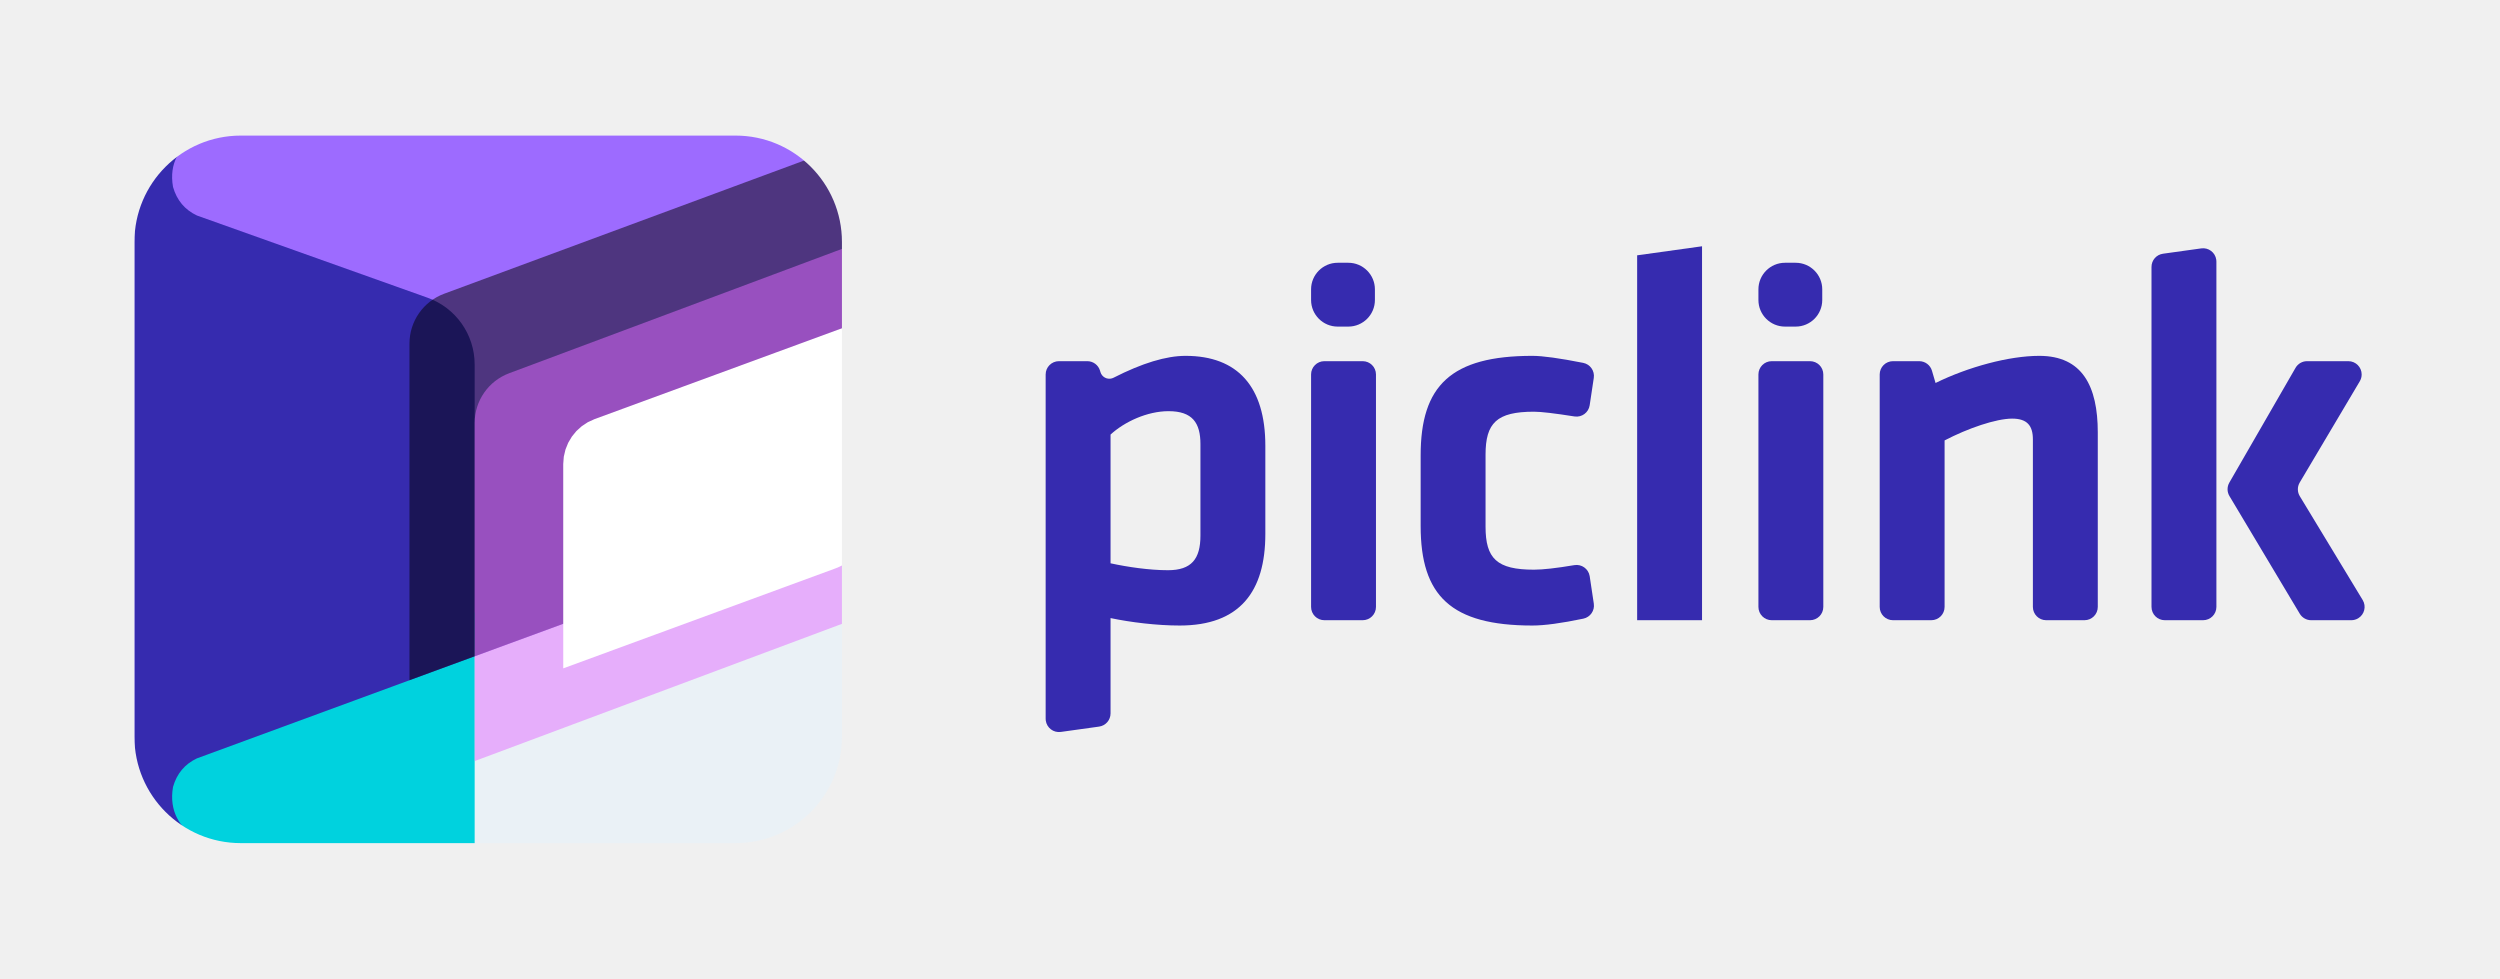
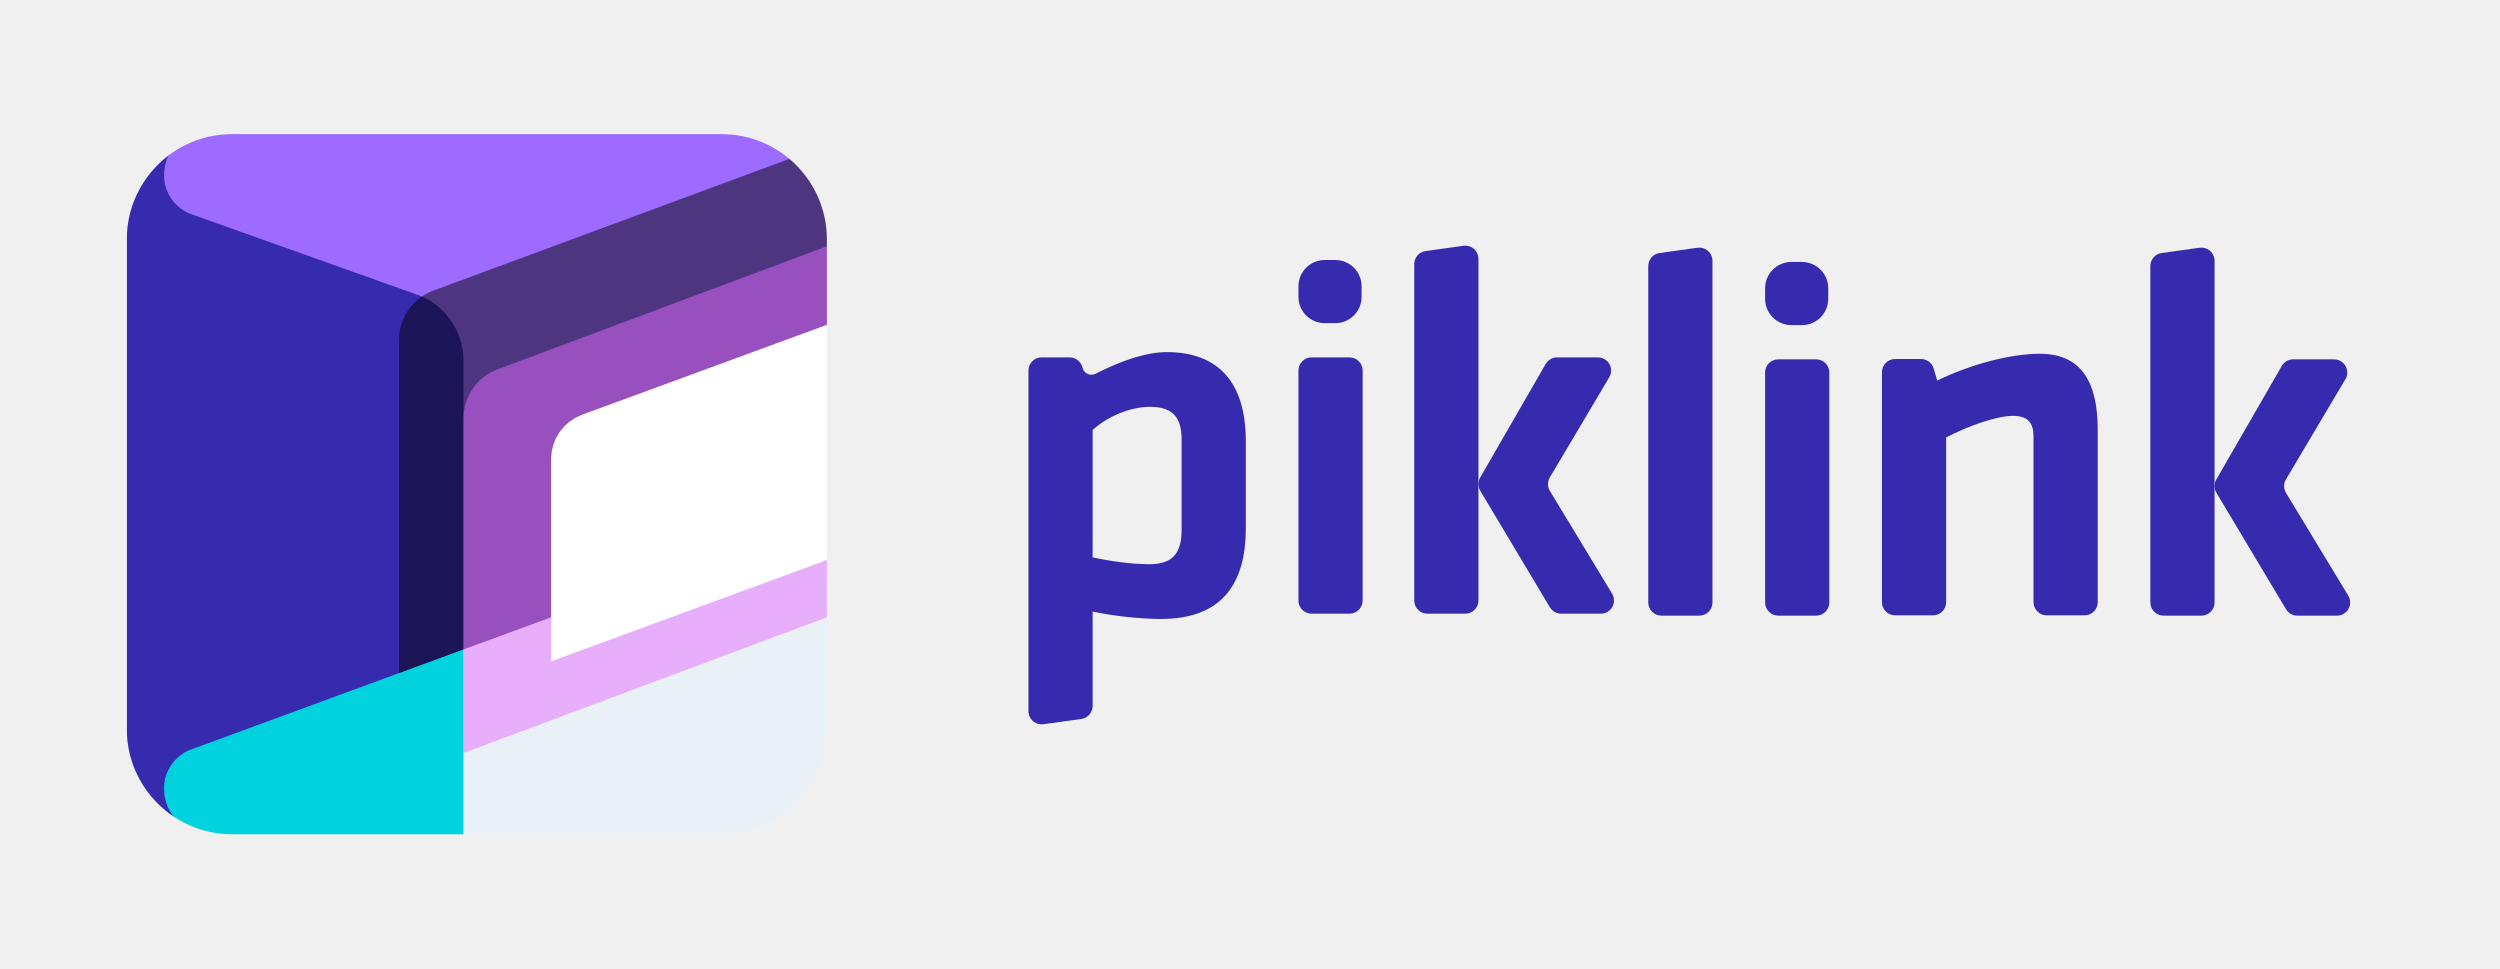
- <svg xmlns="http://www.w3.org/2000/svg" xmlns:xlink="http://www.w3.org/1999/xlink" width="940px" height="368px" viewBox="0 0 940 368" version="1.1">
+ <svg xmlns="http://www.w3.org/2000/svg" xmlns:xlink="http://www.w3.org/1999/xlink" width="950px" height="368px" viewBox="0 0 950 368" version="1.1">
  <defs>
    <path d="M40.506,0.482 L226.539,0.482 C248.63,0.482 266.539,18.39 266.539,40.482 L266.539,226.514 C266.539,248.605 248.63,266.514 226.539,266.514 L40.506,266.514 C18.415,266.514 0.506,248.605 0.506,226.514 L0.506,40.482 C0.506,18.39 18.415,0.482 40.506,0.482 Z" id="path-1" />
  </defs>
  <g id="logo/full" stroke="none" stroke-width="1" fill="none" fill-rule="evenodd">
-     <g id="logo" transform="translate(50, 50)">
+     <g id="logo" transform="translate(47.64162, 50)">
      <g id="icon" transform="translate(0.03125, 0.5)">
        <mask id="mask-2" fill="white">
          <use xlink:href="#path-1" />
        </mask>
        <use id="Rectangle-2" fill="#EAF1F6" xlink:href="#path-1" />
        <g id="logo" mask="url(#mask-2)">
          <g transform="translate(0.506344, -92.08134)">
            <path d="M13.105,97.336 L274.281,1.417 C284.649,-2.391 296.142,2.928 299.95,13.296 C300.761,15.505 301.176,17.839 301.176,20.191 L301.176,210.79 C301.176,219.177 295.943,226.673 288.071,229.564 L12.103,330.915 C7.437,332.629 2.265,330.236 0.552,325.57 C0.187,324.576 6.71139693e-15,323.526 0,322.467 L1.0658141e-14,116.11 C2.18215497e-15,107.723 5.233,100.227 13.105,97.336 Z" id="Rectangle" stroke="none" fill="#9D6BFF" />
            <path d="M127.933,362.018 C127.933,365.774 127.14,369.486 125.604,372.914 C119.587,386.347 103.819,392.36 90.385,386.343 L15.758,352.916 C6.17,348.621 0,339.096 0,328.591 C-2.25615343e-12,329.672 0.249,331.072 0.735,332.396 C3.019,338.614 9.54,329.018 15.758,326.734 L127.933,271.806 L127.933,362.018 Z" id="Combined-Shape" stroke="none" fill="#00D2DE" />
            <path d="M14.519,337.459 C12.892,346.659 17.332,353.08 22.848,356.088 L16.922,353.449 C6.319,349.021 0.058,339.654 0,328.722 L0,120.757 C0,109.769 6.744,99.906 16.984,95.92 L18.816,95.207 L22.848,93.727 C17.265,96.755 12.892,102.68 14.519,111.879 C15.947,116.891 18.955,120.474 23.543,122.627 L110.229,153.525 C120.845,157.308 127.933,167.36 127.933,178.63 L127.933,288.345 L23.508,326.728 C18.94,328.883 15.944,332.46 14.519,337.459 Z" id="Combined-Shape" stroke="none" fill="#362BAF" />
            <path d="M116.478,152.02 L256.475,100.214 C264.244,97.339 272.873,101.307 275.748,109.076 C276.365,110.743 276.68,112.505 276.68,114.282 L276.68,219.758 C276.68,228.145 271.447,235.641 263.574,238.532 L103.419,297.341 L103.419,170.776 C103.419,162.408 108.63,154.924 116.478,152.02 Z" id="Rectangle-Copy-4" stroke="none" fill="#000000" opacity="0.5" />
            <path d="M140.93,181.908 L276.336,131.319 C286.683,127.453 298.205,132.707 302.07,143.054 C302.907,145.293 303.335,147.664 303.335,150.054 L303.335,248.336 C303.335,256.682 298.153,264.15 290.335,267.071 L127.93,327.747 L127.93,200.643 C127.93,192.297 133.112,184.829 140.93,181.908 Z" id="Rectangle-Copy-6" stroke="none" fill="#E26BFF" opacity="0.5" />
            <path d="M170.238,279.998 L260.482,246.855 C264.812,245.265 267.69,241.142 267.69,236.53 L267.69,173.986 L176.136,207.609 C172.593,208.91 170.238,212.284 170.238,216.058 L170.238,279.998 Z" id="Rectangle-Copy-7" stroke="#FFFFFF" stroke-width="18" fill="#FFFFFF" />
          </g>
        </g>
      </g>
-       <g id="text" transform="translate(343, 42)" fill="#362BAF">
-         <path d="M82.766,75.6 L82.766,108.8 C82.766,130.4 73.166,143.2 50.566,143.2 C41.966,143.2 32.166,142 24.566,140.4 L24.566,176.248 C24.566,178.743 22.727,180.856 20.256,181.201 L5.856,183.207 C3.121,183.588 0.595,181.68 0.214,178.945 C0.182,178.716 0.166,178.486 0.166,178.255 L0.166,48.8 C0.166,46.039 2.405,43.8 5.166,43.8 L15.82,43.8 C18.04,43.8 19.995,45.264 20.618,47.396 L20.766,47.9 C21.307,49.747 23.242,50.806 25.089,50.266 C25.298,50.204 25.501,50.124 25.694,50.025 C36.439,44.542 45.462,41.8 52.766,41.8 C72.366,41.8 82.766,53.4 82.766,75.6 Z M24.566,71.4 L24.566,119.8 C30.966,121.2 39.166,122.4 46.166,122.4 C54.966,122.4 58.366,118.2 58.366,109.4 L58.366,75 C58.366,67 55.366,62.6 46.366,62.6 C38.366,62.6 29.766,66.6 24.566,71.4 Z" id="Combined-Shape" />
-         <path d="M119.366,141.2 L104.966,141.2 C102.205,141.2 99.966,138.961 99.966,136.2 L99.966,48.8 C99.966,46.039 102.205,43.8 104.966,43.8 L119.366,43.8 C122.127,43.8 124.366,46.039 124.366,48.8 L124.366,136.2 C124.366,138.961 122.127,141.2 119.366,141.2 Z" id="Path" />
-         <path d="M183.166,143.2 C152.566,143.2 141.166,132 141.166,105.8 L141.166,79.2 C141.166,53 152.566,41.8 183.166,41.8 C187.048,41.8 193.423,42.68 202.292,44.44 C204.911,44.96 206.659,47.445 206.263,50.086 L204.718,60.387 C204.308,63.118 201.762,65 199.032,64.59 C199.018,64.588 199.004,64.586 198.99,64.584 C191.491,63.395 186.417,62.8 183.766,62.8 C169.766,62.8 165.566,67 165.566,79 L165.566,106 C165.566,118 169.766,122.2 183.766,122.2 C187.118,122.2 192.181,121.63 198.953,120.49 C201.676,120.031 204.255,121.867 204.714,124.59 C204.719,124.62 204.723,124.649 204.728,124.679 L206.272,134.974 C206.665,137.595 204.945,140.068 202.35,140.61 C194.085,142.337 187.69,143.2 183.166,143.2 Z" id="Path" />
-         <polygon id="Path" points="246.966 141.2 222.566 141.2 222.566 4 246.966 0.6" />
-         <path d="M287.566,141.2 L273.166,141.2 C270.405,141.2 268.166,138.961 268.166,136.2 L268.166,48.8 C268.166,46.039 270.405,43.8 273.166,43.8 L287.566,43.8 C290.327,43.8 292.566,46.039 292.566,48.8 L292.566,136.2 C292.566,138.961 290.327,141.2 287.566,141.2 Z" id="Path" />
-         <path d="M390.766,141.2 L376.366,141.2 C373.605,141.2 371.366,138.961 371.366,136.2 L371.366,73.2 C371.366,68 369.166,65.4 363.566,65.4 C357.566,65.4 346.966,69 338.166,73.6 L338.166,136.2 C338.166,138.961 335.927,141.2 333.166,141.2 L318.766,141.2 C316.005,141.2 313.766,138.961 313.766,136.2 L313.766,48.8 C313.766,46.039 316.005,43.8 318.766,43.8 L328.62,43.8 C330.84,43.8 332.795,45.264 333.418,47.396 L334.766,52 C346.966,46 362.366,41.8 373.766,41.8 C389.966,41.8 395.766,53.2 395.766,70.6 L395.766,136.2 C395.766,138.961 393.527,141.2 390.766,141.2 Z" id="Path" />
-         <path d="M435.366,141.2 L420.966,141.2 C418.205,141.2 415.966,138.961 415.966,136.2 L415.966,8.352 C415.966,5.857 417.805,3.744 420.276,3.399 L434.676,1.393 C437.411,1.012 439.937,2.92 440.318,5.655 C440.35,5.884 440.366,6.114 440.366,6.345 L440.366,136.2 C440.366,138.961 438.127,141.2 435.366,141.2 Z" id="Path" />
-         <path d="M474.454,43.8 L489.985,43.8 C492.747,43.8 494.985,46.039 494.985,48.8 C494.985,49.698 494.743,50.579 494.285,51.351 L471.696,89.422 C470.754,91.009 470.763,92.986 471.719,94.564 L495.369,133.61 C496.799,135.972 496.044,139.046 493.682,140.477 C492.901,140.95 492.005,141.2 491.092,141.2 L476.003,141.2 C474.243,141.2 472.613,140.275 471.711,138.765 L445.272,94.52 C444.342,92.964 444.327,91.027 445.233,89.457 L470.123,46.302 C471.016,44.754 472.667,43.8 474.454,43.8 Z" id="Path" />
-         <path d="M113.966,30.8 L109.966,30.8 C104.443,30.8 99.966,26.323 99.966,20.8 L99.966,16.8 C99.966,11.277 104.443,6.8 109.966,6.8 L113.966,6.8 C119.489,6.8 123.966,11.277 123.966,16.8 L123.966,20.8 C123.966,26.323 119.489,30.8 113.966,30.8 Z" id="Path" />
-         <path d="M282.166,30.8 L278.166,30.8 C272.643,30.8 268.166,26.323 268.166,20.8 L268.166,16.8 C268.166,11.277 272.643,6.8 278.166,6.8 L282.166,6.8 C287.689,6.8 292.166,11.277 292.166,16.8 L292.166,20.8 C292.166,26.323 287.689,30.8 282.166,30.8 Z" id="Path" />
+       <g id="text" transform="translate(343, 43)" fill="#362BAF">
+         <path d="M82.766,74.6 L82.766,107.8 C82.766,129.4 73.166,142.2 50.566,142.2 C41.966,142.2 32.166,141 24.566,139.4 L24.566,175.248 C24.566,177.743 22.727,179.856 20.256,180.201 L5.856,182.207 C3.121,182.588 0.595,180.68 0.214,177.945 C0.182,177.716 0.166,177.486 0.166,177.255 L0.166,47.8 C0.166,45.039 2.405,42.8 5.166,42.8 L15.82,42.8 C18.04,42.8 19.995,44.264 20.618,46.396 L20.766,46.9 C21.307,48.747 23.242,49.806 25.089,49.266 C25.298,49.204 25.501,49.124 25.694,49.025 C36.439,43.542 45.462,40.8 52.766,40.8 C72.366,40.8 82.766,52.4 82.766,74.6 Z M24.566,70.4 L24.566,118.8 C30.966,120.2 39.166,121.4 46.166,121.4 C54.966,121.4 58.366,117.2 58.366,108.4 L58.366,74 C58.366,66 55.366,61.6 46.366,61.6 C38.366,61.6 29.766,65.6 24.566,70.4 Z" id="Combined-Shape" />
+         <path d="M122.166,140.2 L107.766,140.2 C105.005,140.2 102.766,137.961 102.766,135.2 L102.766,47.8 C102.766,45.039 105.005,42.8 107.766,42.8 L122.166,42.8 C124.927,42.8 127.166,45.039 127.166,47.8 L127.166,135.2 C127.166,137.961 124.927,140.2 122.166,140.2 Z" id="Path" />
+         <path d="M255.095,140.944 L240.695,140.944 C237.933,140.944 235.695,138.706 235.695,135.944 L235.695,8.096 C235.695,5.601 237.534,3.488 240.005,3.144 L254.405,1.137 C257.14,0.756 259.666,2.664 260.047,5.399 C260.079,5.628 260.095,5.859 260.095,6.089 L260.095,135.944 C260.095,138.706 257.856,140.944 255.095,140.944 Z" id="Path" />
+         <path d="M299.495,140.944 L285.095,140.944 C282.333,140.944 280.095,138.706 280.095,135.944 L280.095,48.544 C280.095,45.783 282.333,43.544 285.095,43.544 L299.495,43.544 C302.256,43.544 304.495,45.783 304.495,48.544 L304.495,135.944 C304.495,138.706 302.256,140.944 299.495,140.944 Z" id="Path" />
+         <path d="M401.495,140.828 L387.095,140.828 C384.333,140.828 382.095,138.589 382.095,135.828 L382.095,72.828 C382.095,67.628 379.895,65.028 374.295,65.028 C368.295,65.028 357.695,68.628 348.895,73.228 L348.895,135.828 C348.895,138.589 346.656,140.828 343.895,140.828 L329.495,140.828 C326.733,140.828 324.495,138.589 324.495,135.828 L324.495,48.428 C324.495,45.666 326.733,43.428 329.495,43.428 L339.348,43.428 C341.569,43.428 343.523,44.892 344.147,47.023 L345.495,51.628 C357.695,45.628 373.095,41.428 384.495,41.428 C400.695,41.428 406.495,52.828 406.495,70.228 L406.495,135.828 C406.495,138.589 404.256,140.828 401.495,140.828 Z" id="Path" />
+         <path d="M445.895,140.944 L431.495,140.944 C428.733,140.944 426.495,138.706 426.495,135.944 L426.495,8.096 C426.495,5.601 428.334,3.488 430.805,3.144 L445.205,1.137 C447.94,0.756 450.466,2.664 450.847,5.399 C450.879,5.628 450.895,5.859 450.895,6.089 L450.895,135.944 C450.895,138.706 448.656,140.944 445.895,140.944 Z" id="Path" />
+         <path d="M166.166,140.2 L151.766,140.2 C149.005,140.2 146.766,137.961 146.766,135.2 L146.766,7.352 C146.766,4.857 148.605,2.744 151.076,2.399 L165.476,0.393 C168.211,0.012 170.737,1.92 171.118,4.655 C171.15,4.884 171.166,5.114 171.166,5.345 L171.166,135.2 C171.166,137.961 168.927,140.2 166.166,140.2 Z" id="Path-Copy" />
+         <path d="M480.785,43.544 L496.316,43.544 C499.078,43.544 501.316,45.783 501.316,48.544 C501.316,49.442 501.074,50.324 500.616,51.096 L478.026,89.167 C477.085,90.753 477.094,92.73 478.05,94.308 L501.699,133.354 C503.13,135.716 502.375,138.79 500.013,140.221 C499.232,140.694 498.336,140.944 497.423,140.944 L482.334,140.944 C480.574,140.944 478.944,140.02 478.042,138.509 L451.603,94.264 C450.673,92.709 450.658,90.771 451.564,89.201 L476.454,46.046 C477.347,44.498 478.998,43.544 480.785,43.544 Z" id="Path" />
+         <path d="M201.056,42.8 L216.587,42.8 C219.349,42.8 221.587,45.039 221.587,47.8 C221.587,48.698 221.346,49.579 220.887,50.351 L198.298,88.422 C197.356,90.009 197.365,91.986 198.321,93.564 L221.971,132.61 C223.401,134.972 222.646,138.046 220.284,139.477 C219.503,139.95 218.607,140.2 217.694,140.2 L202.605,140.2 C200.845,140.2 199.215,139.275 198.313,137.765 L171.874,93.52 C170.944,91.964 170.929,90.027 171.835,88.457 L196.725,45.302 C197.618,43.754 199.269,42.8 201.056,42.8 Z" id="Path-Copy-2" />
+         <path d="M116.766,29.8 L112.766,29.8 C107.243,29.8 102.766,25.323 102.766,19.8 L102.766,15.8 C102.766,10.277 107.243,5.8 112.766,5.8 L116.766,5.8 C122.289,5.8 126.766,10.277 126.766,15.8 L126.766,19.8 C126.766,25.323 122.289,29.8 116.766,29.8 Z" id="Path" />
+         <path d="M294.095,30.544 L290.095,30.544 C284.572,30.544 280.095,26.067 280.095,20.544 L280.095,16.544 C280.095,11.022 284.572,6.544 290.095,6.544 L294.095,6.544 C299.618,6.544 304.095,11.022 304.095,16.544 L304.095,20.544 C304.095,26.067 299.618,30.544 294.095,30.544 Z" id="Path" />
      </g>
    </g>
  </g>
</svg>
